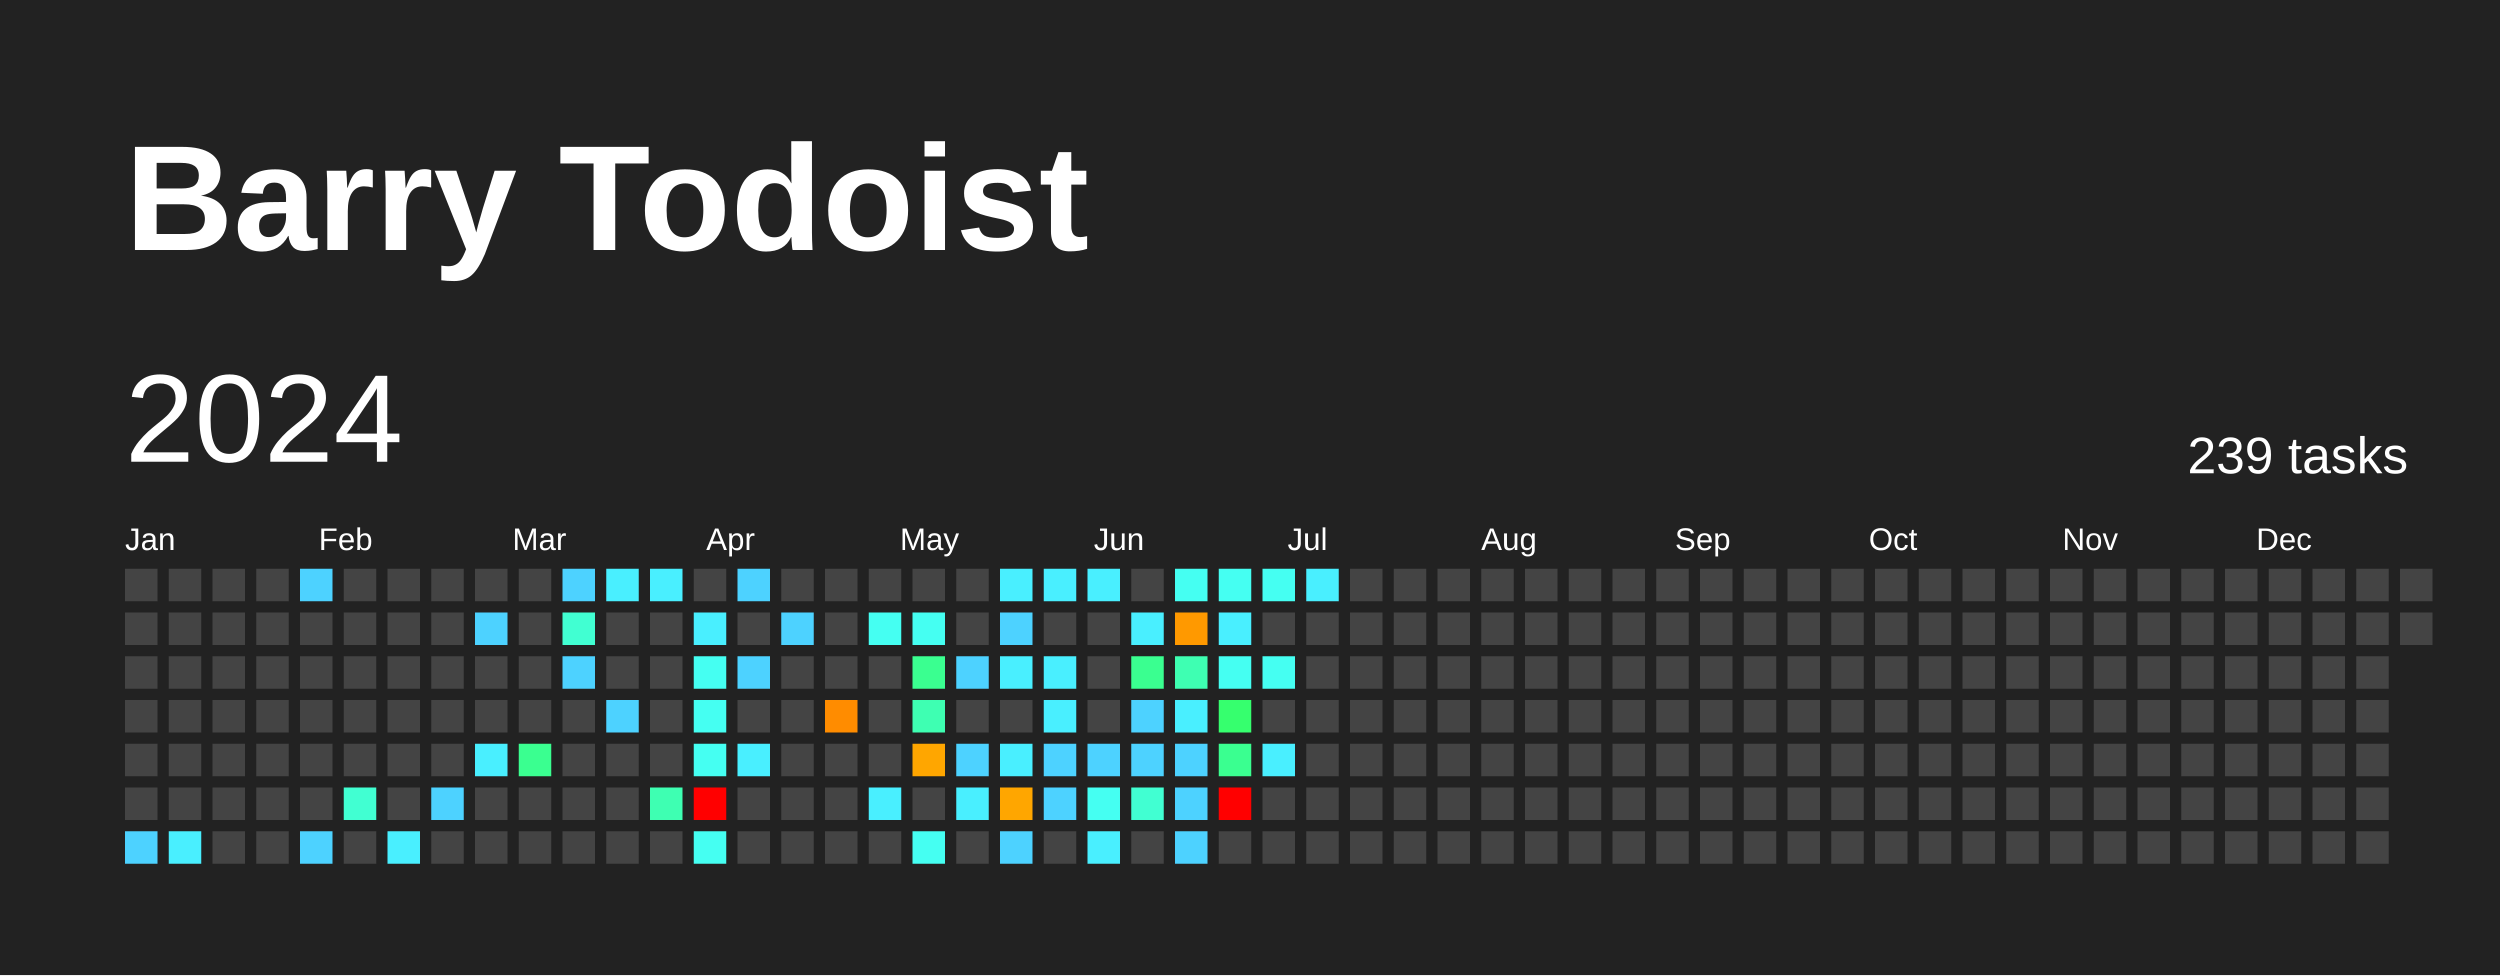
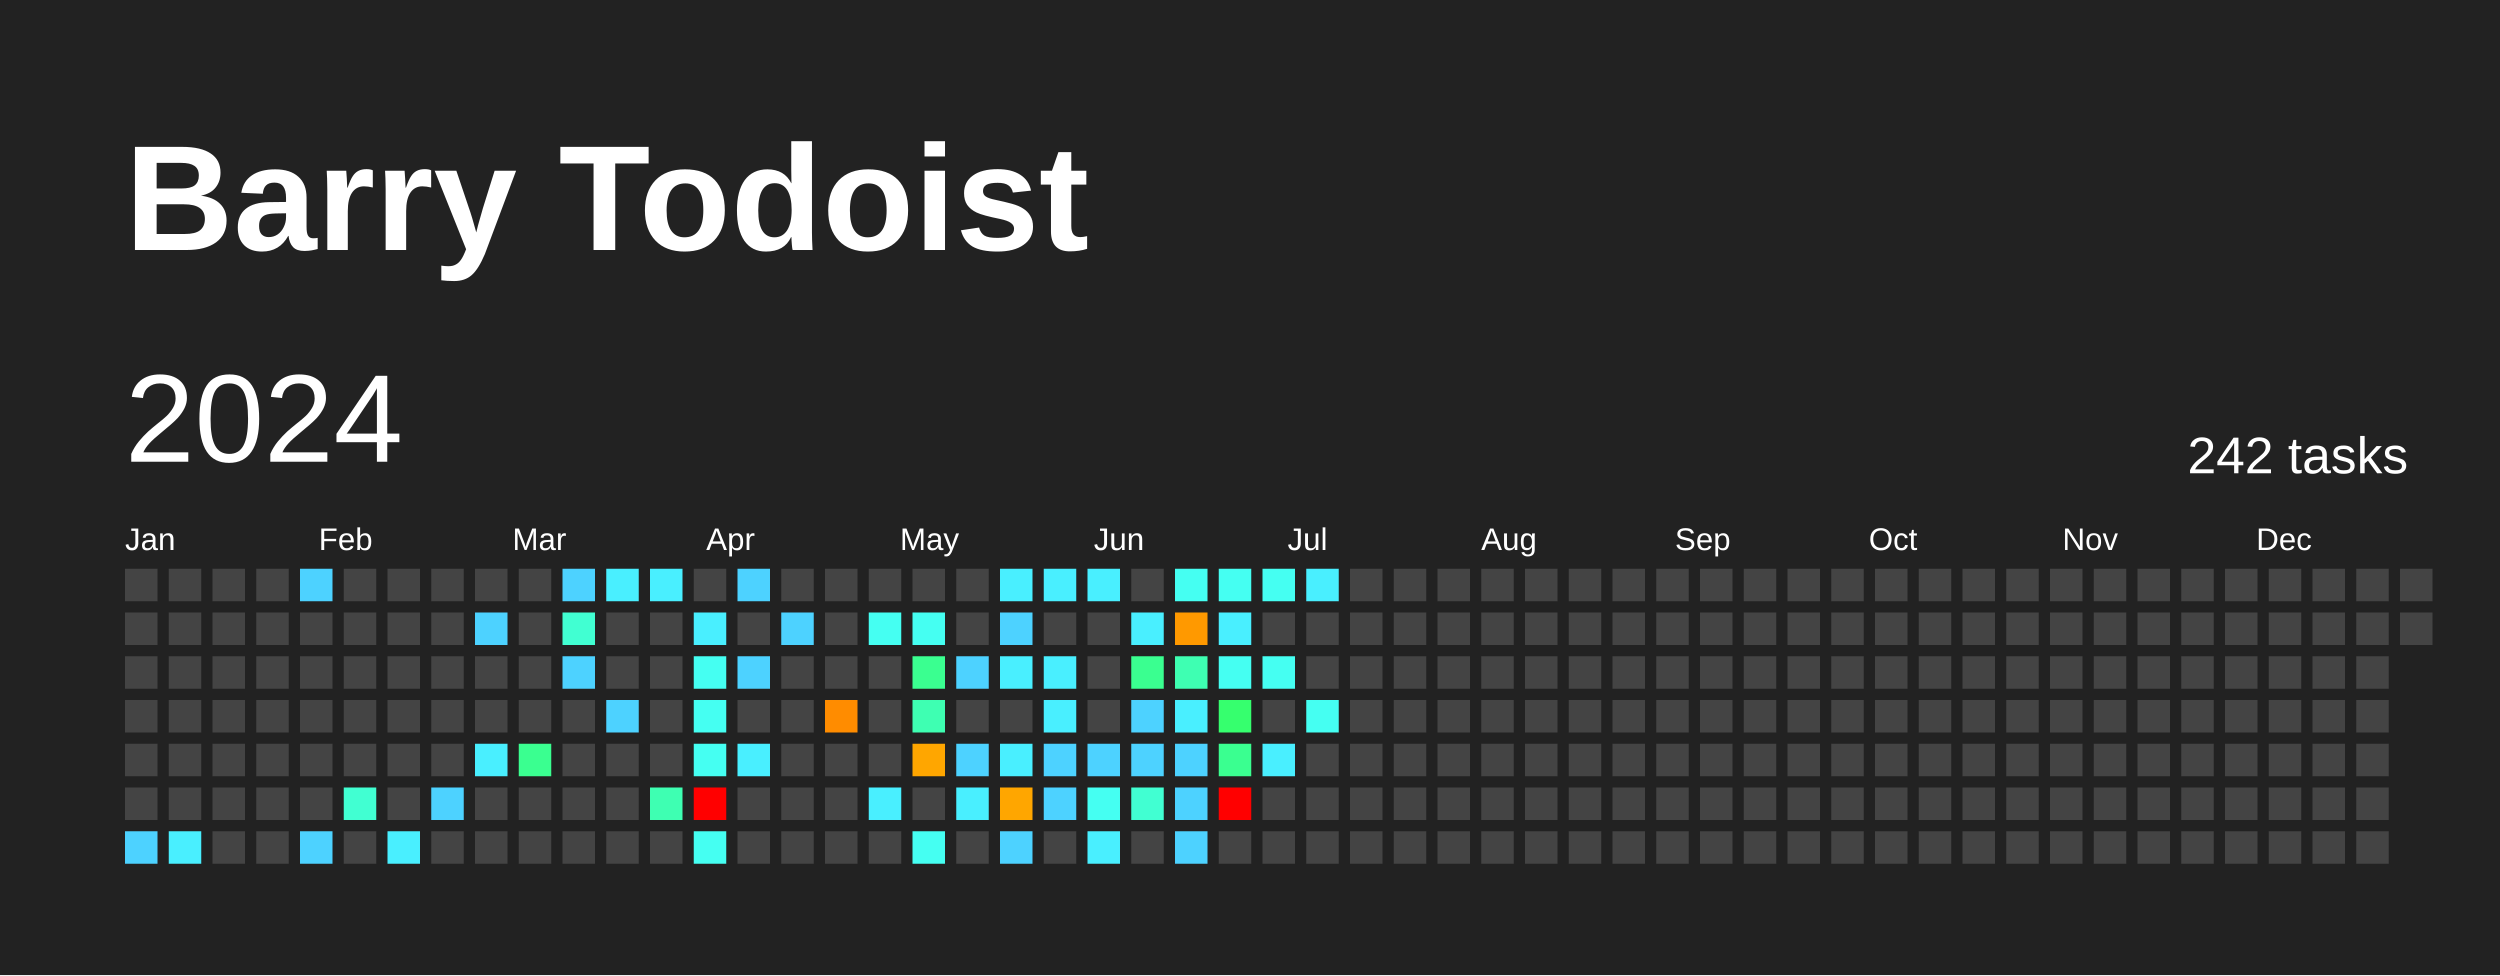
<svg xmlns="http://www.w3.org/2000/svg" baseProfile="full" height="78mm" version="1.1" viewBox="0,0,200,78" width="200mm">
  <defs />
  <rect fill="#222222" height="78" width="200" x="0" y="0" />
  <text fill="#FFFFFF" style="font-size:12px; font-family:Arial; font-weight:bold;" x="10" y="20">Barry Todoist</text>
  <text dominant-baseline="hanging" fill="#FFFFFF" style="font-size:10.0px; font-family:Arial;" x="10" y="30">2024</text>
-   <text dominant-baseline="hanging" fill="#FFFFFF" style="font-size:4.125px; font-family:Arial;" x="175" y="35">239 tasks</text>
+   <text dominant-baseline="hanging" fill="#FFFFFF" style="font-size:4.125px; font-family:Arial;" x="175" y="35">242 tasks</text>
  <text fill="#FFFFFF" style="font-size:2.5px; font-family:Arial" x="10.0" y="44">Jan</text>
  <text fill="#FFFFFF" style="font-size:2.5px; font-family:Arial" x="25.5" y="44">Feb</text>
  <text fill="#FFFFFF" style="font-size:2.5px; font-family:Arial" x="41.0" y="44">Mar</text>
  <text fill="#FFFFFF" style="font-size:2.5px; font-family:Arial" x="56.5" y="44">Apr</text>
  <text fill="#FFFFFF" style="font-size:2.5px; font-family:Arial" x="72.0" y="44">May</text>
  <text fill="#FFFFFF" style="font-size:2.5px; font-family:Arial" x="87.5" y="44">Jun</text>
  <text fill="#FFFFFF" style="font-size:2.5px; font-family:Arial" x="103.0" y="44">Jul</text>
  <text fill="#FFFFFF" style="font-size:2.5px; font-family:Arial" x="118.5" y="44">Aug</text>
  <text fill="#FFFFFF" style="font-size:2.5px; font-family:Arial" x="134.0" y="44">Sep</text>
  <text fill="#FFFFFF" style="font-size:2.5px; font-family:Arial" x="149.5" y="44">Oct</text>
  <text fill="#FFFFFF" style="font-size:2.5px; font-family:Arial" x="165.0" y="44">Nov</text>
  <text fill="#FFFFFF" style="font-size:2.5px; font-family:Arial" x="180.5" y="44">Dec</text>
  <rect fill="#444444" height="2.6" width="2.6" x="10.0" y="45.5" />
  <rect fill="#444444" height="2.6" width="2.6" x="10.0" y="49.0" />
  <rect fill="#444444" height="2.6" width="2.6" x="10.0" y="52.5" />
  <rect fill="#444444" height="2.6" width="2.6" x="10.0" y="56.0" />
  <rect fill="#444444" height="2.6" width="2.6" x="10.0" y="59.5" />
  <rect fill="#444444" height="2.6" width="2.6" x="10.0" y="63.0" />
  <rect fill="#4dd2ff" height="2.6" width="2.6" x="10.0" y="66.5" />
  <rect fill="#444444" height="2.6" width="2.6" x="13.5" y="45.5" />
  <rect fill="#444444" height="2.6" width="2.6" x="13.5" y="49.0" />
  <rect fill="#444444" height="2.6" width="2.6" x="13.5" y="52.5" />
  <rect fill="#444444" height="2.6" width="2.6" x="13.5" y="56.0" />
  <rect fill="#444444" height="2.6" width="2.6" x="13.5" y="59.5" />
  <rect fill="#444444" height="2.6" width="2.6" x="13.5" y="63.0" />
  <rect fill="#49efff" height="2.6" width="2.6" x="13.5" y="66.5" />
  <rect fill="#444444" height="2.6" width="2.6" x="17.0" y="45.5" />
  <rect fill="#444444" height="2.6" width="2.6" x="17.0" y="49.0" />
  <rect fill="#444444" height="2.6" width="2.6" x="17.0" y="52.5" />
  <rect fill="#444444" height="2.6" width="2.6" x="17.0" y="56.0" />
  <rect fill="#444444" height="2.6" width="2.6" x="17.0" y="59.5" />
  <rect fill="#444444" height="2.6" width="2.6" x="17.0" y="63.0" />
  <rect fill="#444444" height="2.6" width="2.6" x="17.0" y="66.5" />
  <rect fill="#444444" height="2.6" width="2.6" x="20.5" y="45.5" />
  <rect fill="#444444" height="2.6" width="2.6" x="20.5" y="49.0" />
  <rect fill="#444444" height="2.6" width="2.6" x="20.5" y="52.5" />
  <rect fill="#444444" height="2.6" width="2.6" x="20.5" y="56.0" />
  <rect fill="#444444" height="2.6" width="2.6" x="20.5" y="59.5" />
  <rect fill="#444444" height="2.6" width="2.6" x="20.5" y="63.0" />
  <rect fill="#444444" height="2.6" width="2.6" x="20.5" y="66.5" />
  <rect fill="#4dd2ff" height="2.6" width="2.6" x="24.0" y="45.5" />
  <rect fill="#444444" height="2.6" width="2.6" x="24.0" y="49.0" />
  <rect fill="#444444" height="2.6" width="2.6" x="24.0" y="52.5" />
  <rect fill="#444444" height="2.6" width="2.6" x="24.0" y="56.0" />
  <rect fill="#444444" height="2.6" width="2.6" x="24.0" y="59.5" />
  <rect fill="#444444" height="2.6" width="2.6" x="24.0" y="63.0" />
  <rect fill="#4dd2ff" height="2.6" width="2.6" x="24.0" y="66.5" />
  <rect fill="#444444" height="2.6" width="2.6" x="27.5" y="45.5" />
  <rect fill="#444444" height="2.6" width="2.6" x="27.5" y="49.0" />
  <rect fill="#444444" height="2.6" width="2.6" x="27.5" y="52.5" />
  <rect fill="#444444" height="2.6" width="2.6" x="27.5" y="56.0" />
  <rect fill="#444444" height="2.6" width="2.6" x="27.5" y="59.5" />
  <rect fill="#41ffd2" height="2.6" width="2.6" x="27.5" y="63.0" />
  <rect fill="#444444" height="2.6" width="2.6" x="27.5" y="66.5" />
  <rect fill="#444444" height="2.6" width="2.6" x="31.0" y="45.5" />
  <rect fill="#444444" height="2.6" width="2.6" x="31.0" y="49.0" />
  <rect fill="#444444" height="2.6" width="2.6" x="31.0" y="52.5" />
  <rect fill="#444444" height="2.6" width="2.6" x="31.0" y="56.0" />
  <rect fill="#444444" height="2.6" width="2.6" x="31.0" y="59.5" />
  <rect fill="#444444" height="2.6" width="2.6" x="31.0" y="63.0" />
  <rect fill="#49efff" height="2.6" width="2.6" x="31.0" y="66.5" />
  <rect fill="#444444" height="2.6" width="2.6" x="34.5" y="45.5" />
  <rect fill="#444444" height="2.6" width="2.6" x="34.5" y="49.0" />
  <rect fill="#444444" height="2.6" width="2.6" x="34.5" y="52.5" />
  <rect fill="#444444" height="2.6" width="2.6" x="34.5" y="56.0" />
  <rect fill="#444444" height="2.6" width="2.6" x="34.5" y="59.5" />
  <rect fill="#4dd2ff" height="2.6" width="2.6" x="34.5" y="63.0" />
  <rect fill="#444444" height="2.6" width="2.6" x="34.5" y="66.5" />
  <rect fill="#444444" height="2.6" width="2.6" x="38.0" y="45.5" />
  <rect fill="#4dd2ff" height="2.6" width="2.6" x="38.0" y="49.0" />
  <rect fill="#444444" height="2.6" width="2.6" x="38.0" y="52.5" />
  <rect fill="#444444" height="2.6" width="2.6" x="38.0" y="56.0" />
  <rect fill="#49efff" height="2.6" width="2.6" x="38.0" y="59.5" />
  <rect fill="#444444" height="2.6" width="2.6" x="38.0" y="63.0" />
  <rect fill="#444444" height="2.6" width="2.6" x="38.0" y="66.5" />
  <rect fill="#444444" height="2.6" width="2.6" x="41.5" y="45.5" />
  <rect fill="#444444" height="2.6" width="2.6" x="41.5" y="49.0" />
  <rect fill="#444444" height="2.6" width="2.6" x="41.5" y="52.5" />
  <rect fill="#444444" height="2.6" width="2.6" x="41.5" y="56.0" />
  <rect fill="#3aff90" height="2.6" width="2.6" x="41.5" y="59.5" />
  <rect fill="#444444" height="2.6" width="2.6" x="41.5" y="63.0" />
  <rect fill="#444444" height="2.6" width="2.6" x="41.5" y="66.5" />
  <rect fill="#4dd2ff" height="2.6" width="2.6" x="45.0" y="45.5" />
  <rect fill="#41ffd2" height="2.6" width="2.6" x="45.0" y="49.0" />
  <rect fill="#4dd2ff" height="2.6" width="2.6" x="45.0" y="52.5" />
  <rect fill="#444444" height="2.6" width="2.6" x="45.0" y="56.0" />
  <rect fill="#444444" height="2.6" width="2.6" x="45.0" y="59.5" />
  <rect fill="#444444" height="2.6" width="2.6" x="45.0" y="63.0" />
  <rect fill="#444444" height="2.6" width="2.6" x="45.0" y="66.5" />
  <rect fill="#49efff" height="2.6" width="2.6" x="48.5" y="45.5" />
  <rect fill="#444444" height="2.6" width="2.6" x="48.5" y="49.0" />
  <rect fill="#444444" height="2.6" width="2.6" x="48.5" y="52.5" />
  <rect fill="#4dd2ff" height="2.6" width="2.6" x="48.5" y="56.0" />
  <rect fill="#444444" height="2.6" width="2.6" x="48.5" y="59.5" />
  <rect fill="#444444" height="2.6" width="2.6" x="48.5" y="63.0" />
  <rect fill="#444444" height="2.6" width="2.6" x="48.5" y="66.5" />
  <rect fill="#49efff" height="2.6" width="2.6" x="52.0" y="45.5" />
  <rect fill="#444444" height="2.6" width="2.6" x="52.0" y="49.0" />
  <rect fill="#444444" height="2.6" width="2.6" x="52.0" y="52.5" />
  <rect fill="#444444" height="2.6" width="2.6" x="52.0" y="56.0" />
  <rect fill="#444444" height="2.6" width="2.6" x="52.0" y="59.5" />
  <rect fill="#3effb2" height="2.6" width="2.6" x="52.0" y="63.0" />
  <rect fill="#444444" height="2.6" width="2.6" x="52.0" y="66.5" />
  <rect fill="#444444" height="2.6" width="2.6" x="55.5" y="45.5" />
  <rect fill="#49efff" height="2.6" width="2.6" x="55.5" y="49.0" />
  <rect fill="#45fff2" height="2.6" width="2.6" x="55.5" y="52.5" />
  <rect fill="#45fff2" height="2.6" width="2.6" x="55.5" y="56.0" />
  <rect fill="#45fff2" height="2.6" width="2.6" x="55.5" y="59.5" />
  <rect fill="red" height="2.6" width="2.6" x="55.5" y="63.0" />
  <rect fill="#45fff2" height="2.6" width="2.6" x="55.5" y="66.5" />
  <rect fill="#4dd2ff" height="2.6" width="2.6" x="59.0" y="45.5" />
  <rect fill="#444444" height="2.6" width="2.6" x="59.0" y="49.0" />
  <rect fill="#4dd2ff" height="2.6" width="2.6" x="59.0" y="52.5" />
  <rect fill="#444444" height="2.6" width="2.6" x="59.0" y="56.0" />
  <rect fill="#49efff" height="2.6" width="2.6" x="59.0" y="59.5" />
  <rect fill="#444444" height="2.6" width="2.6" x="59.0" y="63.0" />
  <rect fill="#444444" height="2.6" width="2.6" x="59.0" y="66.5" />
  <rect fill="#444444" height="2.6" width="2.6" x="62.5" y="45.5" />
  <rect fill="#4dd2ff" height="2.6" width="2.6" x="62.5" y="49.0" />
  <rect fill="#444444" height="2.6" width="2.6" x="62.5" y="52.5" />
  <rect fill="#444444" height="2.6" width="2.6" x="62.5" y="56.0" />
  <rect fill="#444444" height="2.6" width="2.6" x="62.5" y="59.5" />
  <rect fill="#444444" height="2.6" width="2.6" x="62.5" y="63.0" />
  <rect fill="#444444" height="2.6" width="2.6" x="62.5" y="66.5" />
  <rect fill="#444444" height="2.6" width="2.6" x="66.0" y="45.5" />
  <rect fill="#444444" height="2.6" width="2.6" x="66.0" y="49.0" />
  <rect fill="#444444" height="2.6" width="2.6" x="66.0" y="52.5" />
  <rect fill="#ff8c00" height="2.6" width="2.6" x="66.0" y="56.0" />
  <rect fill="#444444" height="2.6" width="2.6" x="66.0" y="59.5" />
  <rect fill="#444444" height="2.6" width="2.6" x="66.0" y="63.0" />
  <rect fill="#444444" height="2.6" width="2.6" x="66.0" y="66.5" />
  <rect fill="#444444" height="2.6" width="2.6" x="69.5" y="45.5" />
  <rect fill="#45fff2" height="2.6" width="2.6" x="69.5" y="49.0" />
  <rect fill="#444444" height="2.6" width="2.6" x="69.5" y="52.5" />
  <rect fill="#444444" height="2.6" width="2.6" x="69.5" y="56.0" />
  <rect fill="#444444" height="2.6" width="2.6" x="69.5" y="59.5" />
  <rect fill="#49efff" height="2.6" width="2.6" x="69.5" y="63.0" />
  <rect fill="#444444" height="2.6" width="2.6" x="69.5" y="66.5" />
  <rect fill="#444444" height="2.6" width="2.6" x="73.0" y="45.5" />
  <rect fill="#45fff2" height="2.6" width="2.6" x="73.0" y="49.0" />
  <rect fill="#3aff90" height="2.6" width="2.6" x="73.0" y="52.5" />
  <rect fill="#3effb2" height="2.6" width="2.6" x="73.0" y="56.0" />
  <rect fill="#ffa600" height="2.6" width="2.6" x="73.0" y="59.5" />
  <rect fill="#444444" height="2.6" width="2.6" x="73.0" y="63.0" />
  <rect fill="#45fff2" height="2.6" width="2.6" x="73.0" y="66.5" />
  <rect fill="#444444" height="2.6" width="2.6" x="76.5" y="45.5" />
  <rect fill="#444444" height="2.6" width="2.6" x="76.5" y="49.0" />
  <rect fill="#4dd2ff" height="2.6" width="2.6" x="76.5" y="52.5" />
  <rect fill="#444444" height="2.6" width="2.6" x="76.5" y="56.0" />
  <rect fill="#4dd2ff" height="2.6" width="2.6" x="76.5" y="59.5" />
  <rect fill="#49efff" height="2.6" width="2.6" x="76.5" y="63.0" />
  <rect fill="#444444" height="2.6" width="2.6" x="76.5" y="66.5" />
  <rect fill="#49efff" height="2.6" width="2.6" x="80.0" y="45.5" />
  <rect fill="#4dd2ff" height="2.6" width="2.6" x="80.0" y="49.0" />
  <rect fill="#49efff" height="2.6" width="2.6" x="80.0" y="52.5" />
  <rect fill="#444444" height="2.6" width="2.6" x="80.0" y="56.0" />
  <rect fill="#49efff" height="2.6" width="2.6" x="80.0" y="59.5" />
  <rect fill="#ffa600" height="2.6" width="2.6" x="80.0" y="63.0" />
  <rect fill="#4dd2ff" height="2.6" width="2.6" x="80.0" y="66.5" />
  <rect fill="#49efff" height="2.6" width="2.6" x="83.5" y="45.5" />
  <rect fill="#444444" height="2.6" width="2.6" x="83.5" y="49.0" />
  <rect fill="#49efff" height="2.6" width="2.6" x="83.5" y="52.5" />
  <rect fill="#49efff" height="2.6" width="2.6" x="83.5" y="56.0" />
  <rect fill="#4dd2ff" height="2.6" width="2.6" x="83.5" y="59.5" />
  <rect fill="#4dd2ff" height="2.6" width="2.6" x="83.5" y="63.0" />
  <rect fill="#444444" height="2.6" width="2.6" x="83.5" y="66.5" />
  <rect fill="#49efff" height="2.6" width="2.6" x="87.0" y="45.5" />
  <rect fill="#444444" height="2.6" width="2.6" x="87.0" y="49.0" />
  <rect fill="#444444" height="2.6" width="2.6" x="87.0" y="52.5" />
  <rect fill="#444444" height="2.6" width="2.6" x="87.0" y="56.0" />
  <rect fill="#4dd2ff" height="2.6" width="2.6" x="87.0" y="59.5" />
  <rect fill="#45fff2" height="2.6" width="2.6" x="87.0" y="63.0" />
  <rect fill="#49efff" height="2.6" width="2.6" x="87.0" y="66.5" />
  <rect fill="#444444" height="2.6" width="2.6" x="90.5" y="45.5" />
  <rect fill="#49efff" height="2.6" width="2.6" x="90.5" y="49.0" />
  <rect fill="#3aff90" height="2.6" width="2.6" x="90.5" y="52.5" />
  <rect fill="#4dd2ff" height="2.6" width="2.6" x="90.5" y="56.0" />
  <rect fill="#4dd2ff" height="2.6" width="2.6" x="90.5" y="59.5" />
  <rect fill="#41ffd2" height="2.6" width="2.6" x="90.5" y="63.0" />
  <rect fill="#444444" height="2.6" width="2.6" x="90.5" y="66.5" />
  <rect fill="#45fff2" height="2.6" width="2.6" x="94.0" y="45.5" />
  <rect fill="#ff9900" height="2.6" width="2.6" x="94.0" y="49.0" />
  <rect fill="#3effb2" height="2.6" width="2.6" x="94.0" y="52.5" />
  <rect fill="#49efff" height="2.6" width="2.6" x="94.0" y="56.0" />
  <rect fill="#4dd2ff" height="2.6" width="2.6" x="94.0" y="59.5" />
  <rect fill="#4dd2ff" height="2.6" width="2.6" x="94.0" y="63.0" />
  <rect fill="#4dd2ff" height="2.6" width="2.6" x="94.0" y="66.5" />
  <rect fill="#45fff2" height="2.6" width="2.6" x="97.5" y="45.5" />
  <rect fill="#49efff" height="2.6" width="2.6" x="97.5" y="49.0" />
  <rect fill="#45fff2" height="2.6" width="2.6" x="97.5" y="52.5" />
  <rect fill="#36ff6e" height="2.6" width="2.6" x="97.5" y="56.0" />
  <rect fill="#3aff90" height="2.6" width="2.6" x="97.5" y="59.5" />
  <rect fill="red" height="2.6" width="2.6" x="97.5" y="63.0" />
  <rect fill="#444444" height="2.6" width="2.6" x="97.5" y="66.5" />
  <rect fill="#45fff2" height="2.6" width="2.6" x="101.0" y="45.5" />
  <rect fill="#444444" height="2.6" width="2.6" x="101.0" y="49.0" />
  <rect fill="#45fff2" height="2.6" width="2.6" x="101.0" y="52.5" />
  <rect fill="#444444" height="2.6" width="2.6" x="101.0" y="56.0" />
  <rect fill="#49efff" height="2.6" width="2.6" x="101.0" y="59.5" />
  <rect fill="#444444" height="2.6" width="2.6" x="101.0" y="63.0" />
  <rect fill="#444444" height="2.6" width="2.6" x="101.0" y="66.5" />
  <rect fill="#49efff" height="2.6" width="2.6" x="104.5" y="45.5" />
  <rect fill="#444444" height="2.6" width="2.6" x="104.5" y="49.0" />
  <rect fill="#444444" height="2.6" width="2.6" x="104.5" y="52.5" />
-   <rect fill="#444444" height="2.6" width="2.6" x="104.5" y="56.0" />
+   <rect fill="#45fff2" height="2.6" width="2.6" x="104.5" y="56.0" />
  <rect fill="#444444" height="2.6" width="2.6" x="104.5" y="59.5" />
  <rect fill="#444444" height="2.6" width="2.6" x="104.5" y="63.0" />
  <rect fill="#444444" height="2.6" width="2.6" x="104.5" y="66.5" />
  <rect fill="#444444" height="2.6" width="2.6" x="108.0" y="45.5" />
  <rect fill="#444444" height="2.6" width="2.6" x="108.0" y="49.0" />
  <rect fill="#444444" height="2.6" width="2.6" x="108.0" y="52.5" />
  <rect fill="#444444" height="2.6" width="2.6" x="108.0" y="56.0" />
  <rect fill="#444444" height="2.6" width="2.6" x="108.0" y="59.5" />
  <rect fill="#444444" height="2.6" width="2.6" x="108.0" y="63.0" />
  <rect fill="#444444" height="2.6" width="2.6" x="108.0" y="66.5" />
  <rect fill="#444444" height="2.6" width="2.6" x="111.5" y="45.5" />
  <rect fill="#444444" height="2.6" width="2.6" x="111.5" y="49.0" />
  <rect fill="#444444" height="2.6" width="2.6" x="111.5" y="52.5" />
  <rect fill="#444444" height="2.6" width="2.6" x="111.5" y="56.0" />
  <rect fill="#444444" height="2.6" width="2.6" x="111.5" y="59.5" />
  <rect fill="#444444" height="2.6" width="2.6" x="111.5" y="63.0" />
  <rect fill="#444444" height="2.6" width="2.6" x="111.5" y="66.5" />
  <rect fill="#444444" height="2.6" width="2.6" x="115.0" y="45.5" />
  <rect fill="#444444" height="2.6" width="2.6" x="115.0" y="49.0" />
  <rect fill="#444444" height="2.6" width="2.6" x="115.0" y="52.5" />
  <rect fill="#444444" height="2.6" width="2.6" x="115.0" y="56.0" />
  <rect fill="#444444" height="2.6" width="2.6" x="115.0" y="59.5" />
  <rect fill="#444444" height="2.6" width="2.6" x="115.0" y="63.0" />
  <rect fill="#444444" height="2.6" width="2.6" x="115.0" y="66.5" />
  <rect fill="#444444" height="2.6" width="2.6" x="118.5" y="45.5" />
  <rect fill="#444444" height="2.6" width="2.6" x="118.5" y="49.0" />
  <rect fill="#444444" height="2.6" width="2.6" x="118.5" y="52.5" />
  <rect fill="#444444" height="2.6" width="2.6" x="118.5" y="56.0" />
  <rect fill="#444444" height="2.6" width="2.6" x="118.5" y="59.5" />
  <rect fill="#444444" height="2.6" width="2.6" x="118.5" y="63.0" />
  <rect fill="#444444" height="2.6" width="2.6" x="118.5" y="66.5" />
  <rect fill="#444444" height="2.6" width="2.6" x="122.0" y="45.5" />
  <rect fill="#444444" height="2.6" width="2.6" x="122.0" y="49.0" />
  <rect fill="#444444" height="2.6" width="2.6" x="122.0" y="52.5" />
  <rect fill="#444444" height="2.6" width="2.6" x="122.0" y="56.0" />
  <rect fill="#444444" height="2.6" width="2.6" x="122.0" y="59.5" />
  <rect fill="#444444" height="2.6" width="2.6" x="122.0" y="63.0" />
  <rect fill="#444444" height="2.6" width="2.6" x="122.0" y="66.5" />
  <rect fill="#444444" height="2.6" width="2.6" x="125.5" y="45.5" />
  <rect fill="#444444" height="2.6" width="2.6" x="125.5" y="49.0" />
  <rect fill="#444444" height="2.6" width="2.6" x="125.5" y="52.5" />
  <rect fill="#444444" height="2.6" width="2.6" x="125.5" y="56.0" />
  <rect fill="#444444" height="2.6" width="2.6" x="125.5" y="59.5" />
  <rect fill="#444444" height="2.6" width="2.6" x="125.5" y="63.0" />
  <rect fill="#444444" height="2.6" width="2.6" x="125.5" y="66.5" />
  <rect fill="#444444" height="2.6" width="2.6" x="129.0" y="45.5" />
  <rect fill="#444444" height="2.6" width="2.6" x="129.0" y="49.0" />
  <rect fill="#444444" height="2.6" width="2.6" x="129.0" y="52.5" />
  <rect fill="#444444" height="2.6" width="2.6" x="129.0" y="56.0" />
  <rect fill="#444444" height="2.6" width="2.6" x="129.0" y="59.5" />
  <rect fill="#444444" height="2.6" width="2.6" x="129.0" y="63.0" />
  <rect fill="#444444" height="2.6" width="2.6" x="129.0" y="66.5" />
  <rect fill="#444444" height="2.6" width="2.6" x="132.5" y="45.5" />
  <rect fill="#444444" height="2.6" width="2.6" x="132.5" y="49.0" />
  <rect fill="#444444" height="2.6" width="2.6" x="132.5" y="52.5" />
  <rect fill="#444444" height="2.6" width="2.6" x="132.5" y="56.0" />
  <rect fill="#444444" height="2.6" width="2.6" x="132.5" y="59.5" />
  <rect fill="#444444" height="2.6" width="2.6" x="132.5" y="63.0" />
  <rect fill="#444444" height="2.6" width="2.6" x="132.5" y="66.5" />
  <rect fill="#444444" height="2.6" width="2.6" x="136.0" y="45.5" />
  <rect fill="#444444" height="2.6" width="2.6" x="136.0" y="49.0" />
  <rect fill="#444444" height="2.6" width="2.6" x="136.0" y="52.5" />
  <rect fill="#444444" height="2.6" width="2.6" x="136.0" y="56.0" />
  <rect fill="#444444" height="2.6" width="2.6" x="136.0" y="59.5" />
  <rect fill="#444444" height="2.6" width="2.6" x="136.0" y="63.0" />
  <rect fill="#444444" height="2.6" width="2.6" x="136.0" y="66.5" />
  <rect fill="#444444" height="2.6" width="2.6" x="139.5" y="45.5" />
  <rect fill="#444444" height="2.6" width="2.6" x="139.5" y="49.0" />
  <rect fill="#444444" height="2.6" width="2.6" x="139.5" y="52.5" />
  <rect fill="#444444" height="2.6" width="2.6" x="139.5" y="56.0" />
  <rect fill="#444444" height="2.6" width="2.6" x="139.5" y="59.5" />
  <rect fill="#444444" height="2.6" width="2.6" x="139.5" y="63.0" />
  <rect fill="#444444" height="2.6" width="2.6" x="139.5" y="66.5" />
  <rect fill="#444444" height="2.6" width="2.6" x="143.0" y="45.5" />
  <rect fill="#444444" height="2.6" width="2.6" x="143.0" y="49.0" />
  <rect fill="#444444" height="2.6" width="2.6" x="143.0" y="52.5" />
  <rect fill="#444444" height="2.6" width="2.6" x="143.0" y="56.0" />
  <rect fill="#444444" height="2.6" width="2.6" x="143.0" y="59.5" />
  <rect fill="#444444" height="2.6" width="2.6" x="143.0" y="63.0" />
  <rect fill="#444444" height="2.6" width="2.6" x="143.0" y="66.5" />
  <rect fill="#444444" height="2.6" width="2.6" x="146.5" y="45.5" />
  <rect fill="#444444" height="2.6" width="2.6" x="146.5" y="49.0" />
  <rect fill="#444444" height="2.6" width="2.6" x="146.5" y="52.5" />
  <rect fill="#444444" height="2.6" width="2.6" x="146.5" y="56.0" />
  <rect fill="#444444" height="2.6" width="2.6" x="146.5" y="59.5" />
  <rect fill="#444444" height="2.6" width="2.6" x="146.5" y="63.0" />
  <rect fill="#444444" height="2.6" width="2.6" x="146.5" y="66.5" />
  <rect fill="#444444" height="2.6" width="2.6" x="150.0" y="45.5" />
  <rect fill="#444444" height="2.6" width="2.6" x="150.0" y="49.0" />
  <rect fill="#444444" height="2.6" width="2.6" x="150.0" y="52.5" />
  <rect fill="#444444" height="2.6" width="2.6" x="150.0" y="56.0" />
  <rect fill="#444444" height="2.6" width="2.6" x="150.0" y="59.5" />
  <rect fill="#444444" height="2.6" width="2.6" x="150.0" y="63.0" />
  <rect fill="#444444" height="2.6" width="2.6" x="150.0" y="66.5" />
  <rect fill="#444444" height="2.6" width="2.6" x="153.5" y="45.5" />
  <rect fill="#444444" height="2.6" width="2.6" x="153.5" y="49.0" />
  <rect fill="#444444" height="2.6" width="2.6" x="153.5" y="52.5" />
  <rect fill="#444444" height="2.6" width="2.6" x="153.5" y="56.0" />
  <rect fill="#444444" height="2.6" width="2.6" x="153.5" y="59.5" />
  <rect fill="#444444" height="2.6" width="2.6" x="153.5" y="63.0" />
  <rect fill="#444444" height="2.6" width="2.6" x="153.5" y="66.5" />
  <rect fill="#444444" height="2.6" width="2.6" x="157.0" y="45.5" />
  <rect fill="#444444" height="2.6" width="2.6" x="157.0" y="49.0" />
  <rect fill="#444444" height="2.6" width="2.6" x="157.0" y="52.5" />
  <rect fill="#444444" height="2.6" width="2.6" x="157.0" y="56.0" />
  <rect fill="#444444" height="2.6" width="2.6" x="157.0" y="59.5" />
  <rect fill="#444444" height="2.6" width="2.6" x="157.0" y="63.0" />
  <rect fill="#444444" height="2.6" width="2.6" x="157.0" y="66.5" />
  <rect fill="#444444" height="2.6" width="2.6" x="160.5" y="45.5" />
  <rect fill="#444444" height="2.6" width="2.6" x="160.5" y="49.0" />
  <rect fill="#444444" height="2.6" width="2.6" x="160.5" y="52.5" />
  <rect fill="#444444" height="2.6" width="2.6" x="160.5" y="56.0" />
  <rect fill="#444444" height="2.6" width="2.6" x="160.5" y="59.5" />
  <rect fill="#444444" height="2.6" width="2.6" x="160.5" y="63.0" />
  <rect fill="#444444" height="2.6" width="2.6" x="160.5" y="66.5" />
  <rect fill="#444444" height="2.6" width="2.6" x="164.0" y="45.5" />
  <rect fill="#444444" height="2.6" width="2.6" x="164.0" y="49.0" />
  <rect fill="#444444" height="2.6" width="2.6" x="164.0" y="52.5" />
  <rect fill="#444444" height="2.6" width="2.6" x="164.0" y="56.0" />
  <rect fill="#444444" height="2.6" width="2.6" x="164.0" y="59.5" />
  <rect fill="#444444" height="2.6" width="2.6" x="164.0" y="63.0" />
  <rect fill="#444444" height="2.6" width="2.6" x="164.0" y="66.5" />
  <rect fill="#444444" height="2.6" width="2.6" x="167.5" y="45.5" />
  <rect fill="#444444" height="2.6" width="2.6" x="167.5" y="49.0" />
  <rect fill="#444444" height="2.6" width="2.6" x="167.5" y="52.5" />
  <rect fill="#444444" height="2.6" width="2.6" x="167.5" y="56.0" />
  <rect fill="#444444" height="2.6" width="2.6" x="167.5" y="59.5" />
  <rect fill="#444444" height="2.6" width="2.6" x="167.5" y="63.0" />
  <rect fill="#444444" height="2.6" width="2.6" x="167.5" y="66.5" />
  <rect fill="#444444" height="2.6" width="2.6" x="171.0" y="45.5" />
  <rect fill="#444444" height="2.6" width="2.6" x="171.0" y="49.0" />
  <rect fill="#444444" height="2.6" width="2.6" x="171.0" y="52.5" />
  <rect fill="#444444" height="2.6" width="2.6" x="171.0" y="56.0" />
  <rect fill="#444444" height="2.6" width="2.6" x="171.0" y="59.5" />
  <rect fill="#444444" height="2.6" width="2.6" x="171.0" y="63.0" />
  <rect fill="#444444" height="2.6" width="2.6" x="171.0" y="66.5" />
  <rect fill="#444444" height="2.6" width="2.6" x="174.5" y="45.5" />
  <rect fill="#444444" height="2.6" width="2.6" x="174.5" y="49.0" />
  <rect fill="#444444" height="2.6" width="2.6" x="174.5" y="52.5" />
  <rect fill="#444444" height="2.6" width="2.6" x="174.5" y="56.0" />
  <rect fill="#444444" height="2.6" width="2.6" x="174.5" y="59.5" />
  <rect fill="#444444" height="2.6" width="2.6" x="174.5" y="63.0" />
  <rect fill="#444444" height="2.6" width="2.6" x="174.5" y="66.5" />
  <rect fill="#444444" height="2.6" width="2.6" x="178.0" y="45.5" />
  <rect fill="#444444" height="2.6" width="2.6" x="178.0" y="49.0" />
  <rect fill="#444444" height="2.6" width="2.6" x="178.0" y="52.5" />
  <rect fill="#444444" height="2.6" width="2.6" x="178.0" y="56.0" />
  <rect fill="#444444" height="2.6" width="2.6" x="178.0" y="59.5" />
  <rect fill="#444444" height="2.6" width="2.6" x="178.0" y="63.0" />
  <rect fill="#444444" height="2.6" width="2.6" x="178.0" y="66.5" />
  <rect fill="#444444" height="2.6" width="2.6" x="181.5" y="45.5" />
  <rect fill="#444444" height="2.6" width="2.6" x="181.5" y="49.0" />
  <rect fill="#444444" height="2.6" width="2.6" x="181.5" y="52.5" />
  <rect fill="#444444" height="2.6" width="2.6" x="181.5" y="56.0" />
  <rect fill="#444444" height="2.6" width="2.6" x="181.5" y="59.5" />
  <rect fill="#444444" height="2.6" width="2.6" x="181.5" y="63.0" />
  <rect fill="#444444" height="2.6" width="2.6" x="181.5" y="66.5" />
  <rect fill="#444444" height="2.6" width="2.6" x="185.0" y="45.5" />
  <rect fill="#444444" height="2.6" width="2.6" x="185.0" y="49.0" />
  <rect fill="#444444" height="2.6" width="2.6" x="185.0" y="52.5" />
  <rect fill="#444444" height="2.6" width="2.6" x="185.0" y="56.0" />
  <rect fill="#444444" height="2.6" width="2.6" x="185.0" y="59.5" />
  <rect fill="#444444" height="2.6" width="2.6" x="185.0" y="63.0" />
  <rect fill="#444444" height="2.6" width="2.6" x="185.0" y="66.5" />
  <rect fill="#444444" height="2.6" width="2.6" x="188.5" y="45.5" />
  <rect fill="#444444" height="2.6" width="2.6" x="188.5" y="49.0" />
  <rect fill="#444444" height="2.6" width="2.6" x="188.5" y="52.5" />
  <rect fill="#444444" height="2.6" width="2.6" x="188.5" y="56.0" />
  <rect fill="#444444" height="2.6" width="2.6" x="188.5" y="59.5" />
  <rect fill="#444444" height="2.6" width="2.6" x="188.5" y="63.0" />
  <rect fill="#444444" height="2.6" width="2.6" x="188.5" y="66.5" />
  <rect fill="#444444" height="2.6" width="2.6" x="192.0" y="45.5" />
  <rect fill="#444444" height="2.6" width="2.6" x="192.0" y="49.0" />
</svg>
